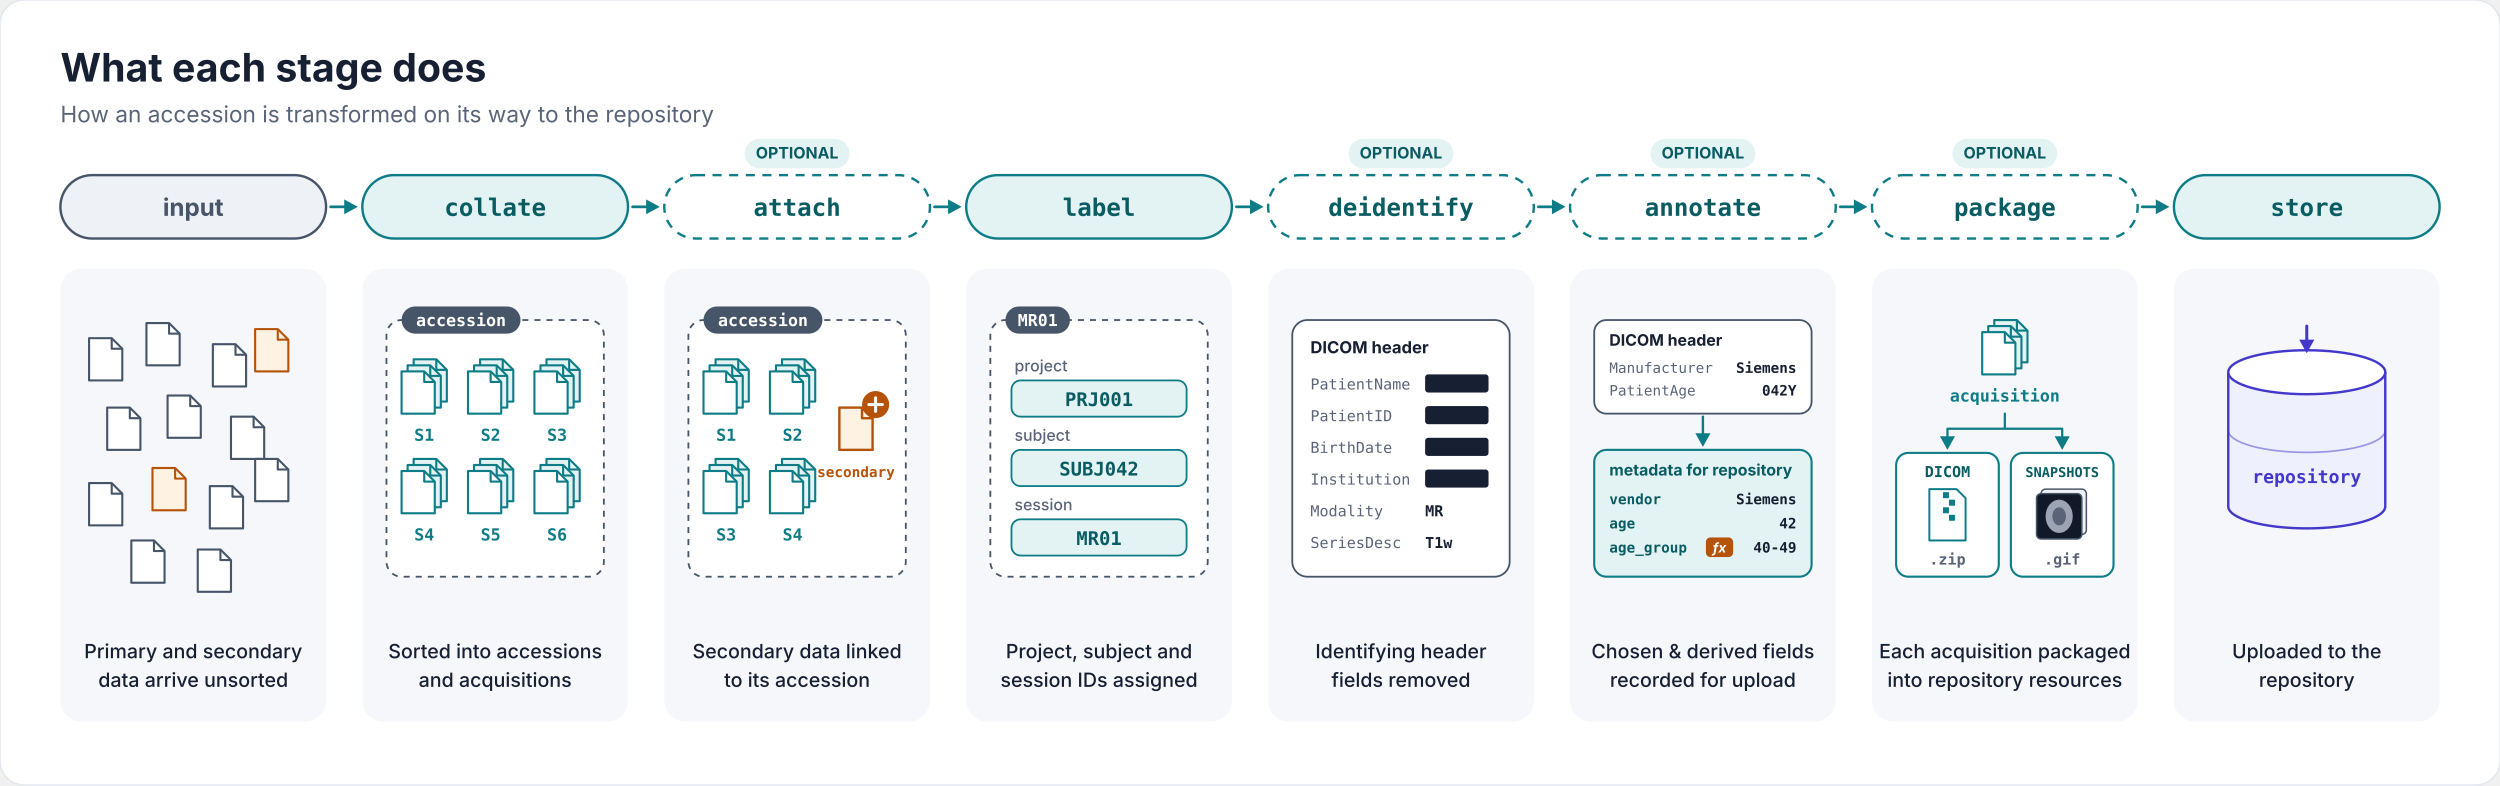
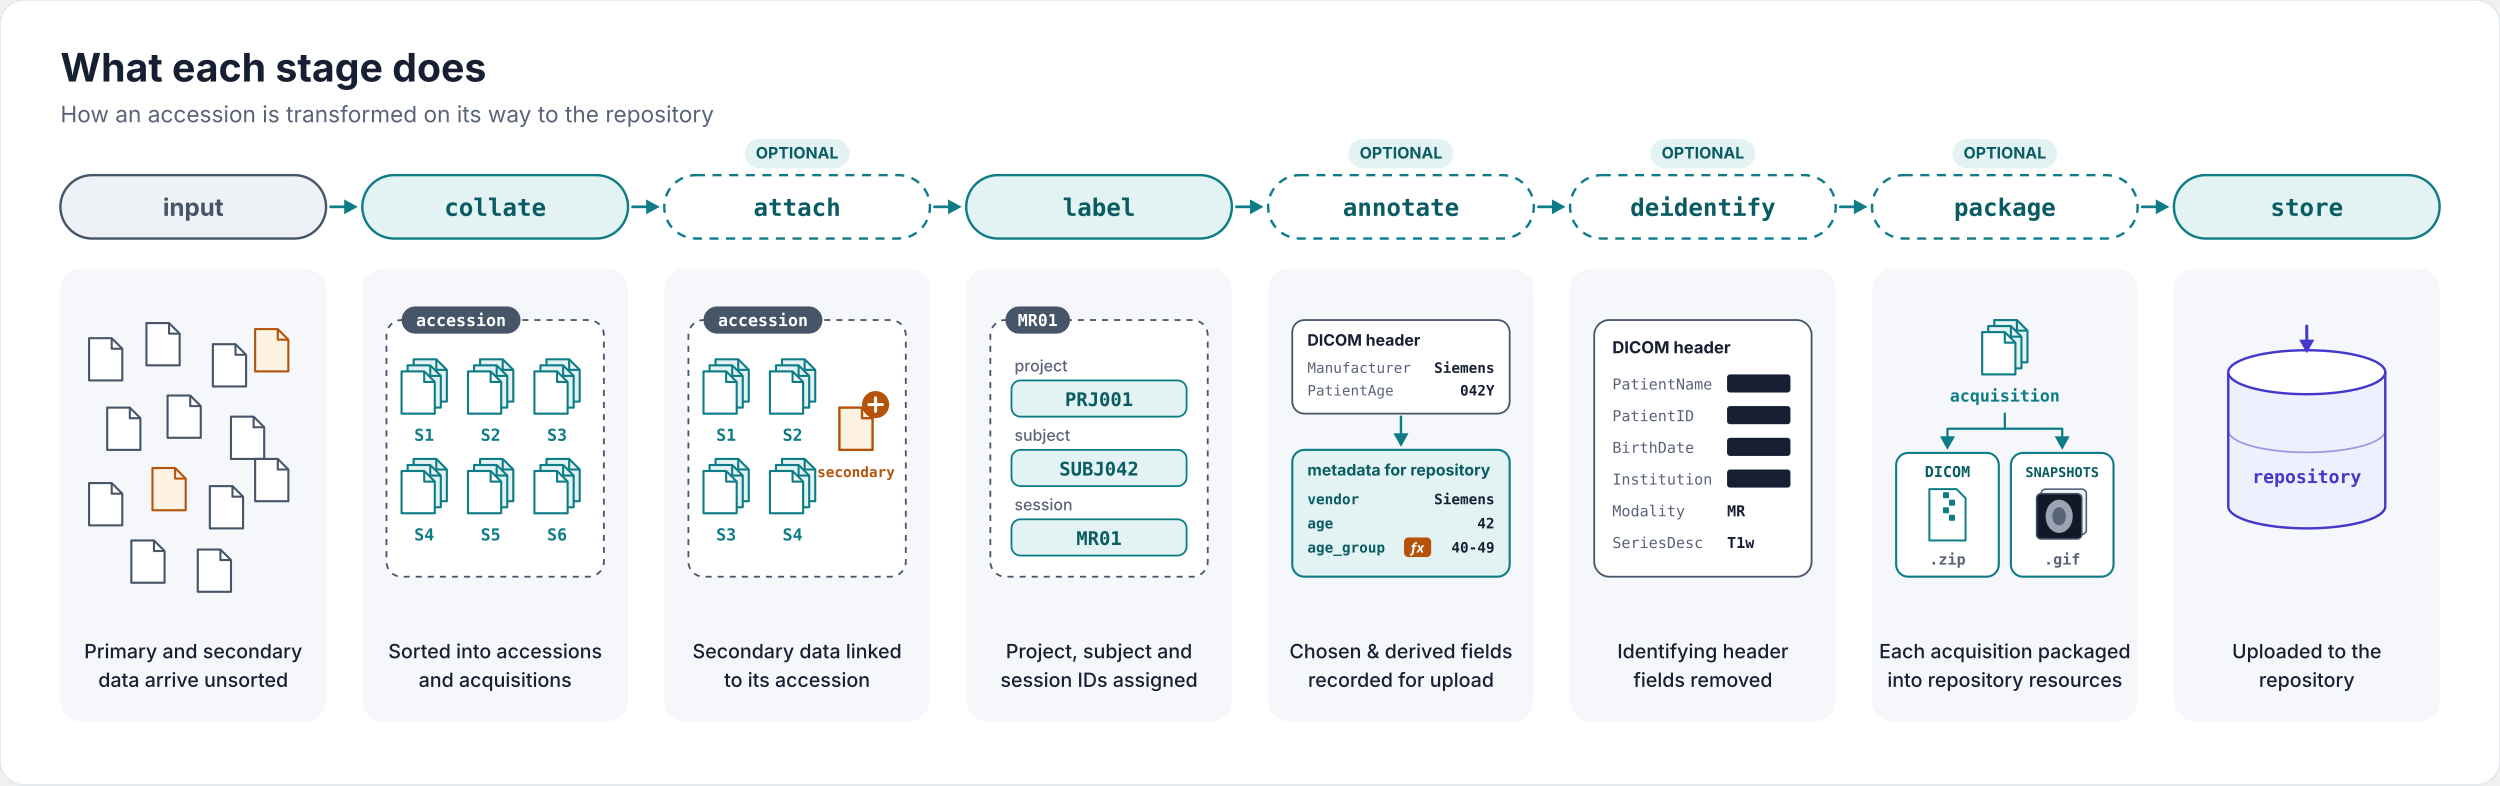
<svg xmlns="http://www.w3.org/2000/svg" width="1656" height="520" viewBox="0 0 1656 520">
  <g id="background">
    <rect x="0" y="0" width="1656" height="520" rx="16" fill="#FFFFFF" stroke="#E2E7EE" stroke-width="1" />
  </g>
  <g id="title">
    <text x="40" y="54" font-family="Inter, 'Helvetica Neue', Helvetica, Arial, sans-serif" font-size="26" font-weight="700" fill="#172033" text-anchor="start">What each stage does</text>
    <text x="40" y="81" font-family="Inter, 'Helvetica Neue', Helvetica, Arial, sans-serif" font-size="15" font-weight="400" fill="#5A6478" text-anchor="start">How an accession is transformed on its way to the repository</text>
  </g>
  <g id="column-incoming">
    <g id="header">
      <rect x="40" y="116" width="176" height="42" rx="21" fill="#EEF1F5" stroke="#475569" stroke-width="1.6" />
      <text x="128.0" y="143" font-family="Inter, 'Helvetica Neue', Helvetica, Arial, sans-serif" font-size="16" font-weight="700" fill="#475569" text-anchor="middle">input</text>
    </g>
    <rect x="40" y="178" width="176" height="300" rx="14" fill="#F5F7FA" stroke="none" stroke-width="0" />
    <g id="illustration">
      <g id="file">
        <path d="M59.0,224 h15 l7,7 v21 h-22 z" fill="#FFFFFF" stroke="#475569" stroke-width="1.4" stroke-linejoin="round" />
        <path d="M74.0,224 v7 h7" fill="none" stroke="#475569" stroke-width="1.4" stroke-linejoin="round" />
      </g>
      <g id="file-2">
        <path d="M97.0,214 h15 l7,7 v21 h-22 z" fill="#FFFFFF" stroke="#475569" stroke-width="1.4" stroke-linejoin="round" />
        <path d="M112.0,214 v7 h7" fill="none" stroke="#475569" stroke-width="1.4" stroke-linejoin="round" />
      </g>
      <g id="file-3">
        <path d="M141.0,228 h15 l7,7 v21 h-22 z" fill="#FFFFFF" stroke="#475569" stroke-width="1.4" stroke-linejoin="round" />
        <path d="M156.0,228 v7 h7" fill="none" stroke="#475569" stroke-width="1.4" stroke-linejoin="round" />
      </g>
      <g id="file-4">
        <path d="M169.0,218 h15 l7,7 v21 h-22 z" fill="#FEF3E2" stroke="#B45309" stroke-width="1.4" stroke-linejoin="round" />
        <path d="M184.0,218 v7 h7" fill="none" stroke="#B45309" stroke-width="1.4" stroke-linejoin="round" />
      </g>
      <g id="file-5">
        <path d="M71.0,270 h15 l7,7 v21 h-22 z" fill="#FFFFFF" stroke="#475569" stroke-width="1.4" stroke-linejoin="round" />
        <path d="M86.0,270 v7 h7" fill="none" stroke="#475569" stroke-width="1.4" stroke-linejoin="round" />
      </g>
      <g id="file-6">
        <path d="M111.0,262 h15 l7,7 v21 h-22 z" fill="#FFFFFF" stroke="#475569" stroke-width="1.4" stroke-linejoin="round" />
        <path d="M126.0,262 v7 h7" fill="none" stroke="#475569" stroke-width="1.4" stroke-linejoin="round" />
      </g>
      <g id="file-7">
        <path d="M153.0,276 h15 l7,7 v21 h-22 z" fill="#FFFFFF" stroke="#475569" stroke-width="1.4" stroke-linejoin="round" />
        <path d="M168.0,276 v7 h7" fill="none" stroke="#475569" stroke-width="1.4" stroke-linejoin="round" />
      </g>
      <g id="file-8">
        <path d="M59.0,320 h15 l7,7 v21 h-22 z" fill="#FFFFFF" stroke="#475569" stroke-width="1.4" stroke-linejoin="round" />
        <path d="M74.0,320 v7 h7" fill="none" stroke="#475569" stroke-width="1.4" stroke-linejoin="round" />
      </g>
      <g id="file-9">
        <path d="M101.0,310 h15 l7,7 v21 h-22 z" fill="#FEF3E2" stroke="#B45309" stroke-width="1.4" stroke-linejoin="round" />
        <path d="M116.0,310 v7 h7" fill="none" stroke="#B45309" stroke-width="1.4" stroke-linejoin="round" />
      </g>
      <g id="file-10">
        <path d="M139.0,322 h15 l7,7 v21 h-22 z" fill="#FFFFFF" stroke="#475569" stroke-width="1.4" stroke-linejoin="round" />
        <path d="M154.0,322 v7 h7" fill="none" stroke="#475569" stroke-width="1.4" stroke-linejoin="round" />
      </g>
      <g id="file-11">
        <path d="M169.0,304 h15 l7,7 v21 h-22 z" fill="#FFFFFF" stroke="#475569" stroke-width="1.4" stroke-linejoin="round" />
        <path d="M184.0,304 v7 h7" fill="none" stroke="#475569" stroke-width="1.4" stroke-linejoin="round" />
      </g>
      <g id="file-12">
        <path d="M87.0,358 h15 l7,7 v21 h-22 z" fill="#FFFFFF" stroke="#475569" stroke-width="1.4" stroke-linejoin="round" />
        <path d="M102.0,358 v7 h7" fill="none" stroke="#475569" stroke-width="1.4" stroke-linejoin="round" />
      </g>
      <g id="file-13">
        <path d="M131.0,364 h15 l7,7 v21 h-22 z" fill="#FFFFFF" stroke="#475569" stroke-width="1.4" stroke-linejoin="round" />
        <path d="M146.0,364 v7 h7" fill="none" stroke="#475569" stroke-width="1.4" stroke-linejoin="round" />
      </g>
    </g>
    <g id="caption">
      <text x="128.0" y="436" font-family="Inter, 'Helvetica Neue', Helvetica, Arial, sans-serif" font-size="13" font-weight="500" fill="#172033" text-anchor="middle">Primary and secondary</text>
      <text x="128.0" y="455" font-family="Inter, 'Helvetica Neue', Helvetica, Arial, sans-serif" font-size="13" font-weight="500" fill="#172033" text-anchor="middle">data arrive unsorted</text>
    </g>
  </g>
  <g id="column-collate">
    <g id="header-2">
      <rect x="240" y="116" width="176" height="42" rx="21" fill="#E3F3F4" stroke="#0E7C86" stroke-width="1.6" />
      <text x="328.0" y="143" font-family="'JetBrains Mono', Menlo, Consolas, monospace" font-size="16" font-weight="700" fill="#0A5C63" text-anchor="middle">collate</text>
    </g>
    <g id="arrow">
      <line x1="219" y1="137.0" x2="229.0" y2="137.0" stroke="#0E7C86" stroke-width="1.8" stroke-linecap="round" />
      <polygon points="237.0,137.0 228.0,132.1 228.0,141.9" fill="#0E7C86" />
    </g>
    <rect x="240" y="178" width="176" height="300" rx="14" fill="#F5F7FA" stroke="none" stroke-width="0" />
    <g id="illustration-2">
      <rect x="256.0" y="212" width="144" height="170" rx="10" fill="#FFFFFF" stroke="#475569" stroke-width="1.2" stroke-dasharray="4 4" />
      <rect x="266.0" y="203" width="78.8" height="18" rx="9" fill="#475569" stroke="none" stroke-width="0" />
      <text x="305.4" y="216" font-family="'JetBrains Mono', Menlo, Consolas, monospace" font-size="11" font-weight="600" fill="#FFFFFE" text-anchor="middle">accession</text>
      <g id="series">
        <g id="file-14">
          <path d="M274.0,238 h15 l7,7 v21 h-22 z" fill="#E3F3F4" stroke="#0E7C86" stroke-width="1.4" stroke-linejoin="round" />
          <path d="M289.0,238 v7 h7" fill="none" stroke="#0E7C86" stroke-width="1.4" stroke-linejoin="round" />
        </g>
        <g id="file-15">
          <path d="M270.0,242 h15 l7,7 v21 h-22 z" fill="#E3F3F4" stroke="#0E7C86" stroke-width="1.4" stroke-linejoin="round" />
          <path d="M285.0,242 v7 h7" fill="none" stroke="#0E7C86" stroke-width="1.4" stroke-linejoin="round" />
        </g>
        <g id="file-16">
          <path d="M266.0,246 h15 l7,7 v21 h-22 z" fill="#FFFFFF" stroke="#0E7C86" stroke-width="1.4" stroke-linejoin="round" />
          <path d="M281.0,246 v7 h7" fill="none" stroke="#0E7C86" stroke-width="1.4" stroke-linejoin="round" />
        </g>
        <text x="281.0" y="292" font-family="'JetBrains Mono', Menlo, Consolas, monospace" font-size="11" font-weight="600" fill="#0E7C86" text-anchor="middle">S1</text>
      </g>
      <g id="series-2">
        <g id="file-17">
          <path d="M318.0,238 h15 l7,7 v21 h-22 z" fill="#E3F3F4" stroke="#0E7C86" stroke-width="1.4" stroke-linejoin="round" />
          <path d="M333.0,238 v7 h7" fill="none" stroke="#0E7C86" stroke-width="1.4" stroke-linejoin="round" />
        </g>
        <g id="file-18">
          <path d="M314.0,242 h15 l7,7 v21 h-22 z" fill="#E3F3F4" stroke="#0E7C86" stroke-width="1.4" stroke-linejoin="round" />
          <path d="M329.0,242 v7 h7" fill="none" stroke="#0E7C86" stroke-width="1.4" stroke-linejoin="round" />
        </g>
        <g id="file-19">
          <path d="M310.0,246 h15 l7,7 v21 h-22 z" fill="#FFFFFF" stroke="#0E7C86" stroke-width="1.4" stroke-linejoin="round" />
          <path d="M325.0,246 v7 h7" fill="none" stroke="#0E7C86" stroke-width="1.4" stroke-linejoin="round" />
        </g>
        <text x="325.0" y="292" font-family="'JetBrains Mono', Menlo, Consolas, monospace" font-size="11" font-weight="600" fill="#0E7C86" text-anchor="middle">S2</text>
      </g>
      <g id="series-3">
        <g id="file-20">
          <path d="M362.0,238 h15 l7,7 v21 h-22 z" fill="#E3F3F4" stroke="#0E7C86" stroke-width="1.4" stroke-linejoin="round" />
          <path d="M377.0,238 v7 h7" fill="none" stroke="#0E7C86" stroke-width="1.4" stroke-linejoin="round" />
        </g>
        <g id="file-21">
          <path d="M358.0,242 h15 l7,7 v21 h-22 z" fill="#E3F3F4" stroke="#0E7C86" stroke-width="1.4" stroke-linejoin="round" />
          <path d="M373.0,242 v7 h7" fill="none" stroke="#0E7C86" stroke-width="1.4" stroke-linejoin="round" />
        </g>
        <g id="file-22">
          <path d="M354.0,246 h15 l7,7 v21 h-22 z" fill="#FFFFFF" stroke="#0E7C86" stroke-width="1.4" stroke-linejoin="round" />
          <path d="M369.0,246 v7 h7" fill="none" stroke="#0E7C86" stroke-width="1.4" stroke-linejoin="round" />
        </g>
        <text x="369.0" y="292" font-family="'JetBrains Mono', Menlo, Consolas, monospace" font-size="11" font-weight="600" fill="#0E7C86" text-anchor="middle">S3</text>
      </g>
      <g id="series-4">
        <g id="file-23">
          <path d="M274.0,304 h15 l7,7 v21 h-22 z" fill="#E3F3F4" stroke="#0E7C86" stroke-width="1.4" stroke-linejoin="round" />
          <path d="M289.0,304 v7 h7" fill="none" stroke="#0E7C86" stroke-width="1.4" stroke-linejoin="round" />
        </g>
        <g id="file-24">
          <path d="M270.0,308 h15 l7,7 v21 h-22 z" fill="#E3F3F4" stroke="#0E7C86" stroke-width="1.4" stroke-linejoin="round" />
          <path d="M285.0,308 v7 h7" fill="none" stroke="#0E7C86" stroke-width="1.4" stroke-linejoin="round" />
        </g>
        <g id="file-25">
          <path d="M266.0,312 h15 l7,7 v21 h-22 z" fill="#FFFFFF" stroke="#0E7C86" stroke-width="1.4" stroke-linejoin="round" />
          <path d="M281.0,312 v7 h7" fill="none" stroke="#0E7C86" stroke-width="1.4" stroke-linejoin="round" />
        </g>
        <text x="281.0" y="358" font-family="'JetBrains Mono', Menlo, Consolas, monospace" font-size="11" font-weight="600" fill="#0E7C86" text-anchor="middle">S4</text>
      </g>
      <g id="series-5">
        <g id="file-26">
          <path d="M318.0,304 h15 l7,7 v21 h-22 z" fill="#E3F3F4" stroke="#0E7C86" stroke-width="1.4" stroke-linejoin="round" />
          <path d="M333.0,304 v7 h7" fill="none" stroke="#0E7C86" stroke-width="1.4" stroke-linejoin="round" />
        </g>
        <g id="file-27">
          <path d="M314.0,308 h15 l7,7 v21 h-22 z" fill="#E3F3F4" stroke="#0E7C86" stroke-width="1.4" stroke-linejoin="round" />
          <path d="M329.0,308 v7 h7" fill="none" stroke="#0E7C86" stroke-width="1.4" stroke-linejoin="round" />
        </g>
        <g id="file-28">
          <path d="M310.0,312 h15 l7,7 v21 h-22 z" fill="#FFFFFF" stroke="#0E7C86" stroke-width="1.4" stroke-linejoin="round" />
          <path d="M325.0,312 v7 h7" fill="none" stroke="#0E7C86" stroke-width="1.4" stroke-linejoin="round" />
        </g>
        <text x="325.0" y="358" font-family="'JetBrains Mono', Menlo, Consolas, monospace" font-size="11" font-weight="600" fill="#0E7C86" text-anchor="middle">S5</text>
      </g>
      <g id="series-6">
        <g id="file-29">
          <path d="M362.0,304 h15 l7,7 v21 h-22 z" fill="#E3F3F4" stroke="#0E7C86" stroke-width="1.4" stroke-linejoin="round" />
          <path d="M377.0,304 v7 h7" fill="none" stroke="#0E7C86" stroke-width="1.4" stroke-linejoin="round" />
        </g>
        <g id="file-30">
          <path d="M358.0,308 h15 l7,7 v21 h-22 z" fill="#E3F3F4" stroke="#0E7C86" stroke-width="1.4" stroke-linejoin="round" />
          <path d="M373.0,308 v7 h7" fill="none" stroke="#0E7C86" stroke-width="1.4" stroke-linejoin="round" />
        </g>
        <g id="file-31">
          <path d="M354.0,312 h15 l7,7 v21 h-22 z" fill="#FFFFFF" stroke="#0E7C86" stroke-width="1.4" stroke-linejoin="round" />
          <path d="M369.0,312 v7 h7" fill="none" stroke="#0E7C86" stroke-width="1.4" stroke-linejoin="round" />
        </g>
        <text x="369.0" y="358" font-family="'JetBrains Mono', Menlo, Consolas, monospace" font-size="11" font-weight="600" fill="#0E7C86" text-anchor="middle">S6</text>
      </g>
    </g>
    <g id="caption-2">
      <text x="328.0" y="436" font-family="Inter, 'Helvetica Neue', Helvetica, Arial, sans-serif" font-size="13" font-weight="500" fill="#172033" text-anchor="middle">Sorted into accessions</text>
      <text x="328.0" y="455" font-family="Inter, 'Helvetica Neue', Helvetica, Arial, sans-serif" font-size="13" font-weight="500" fill="#172033" text-anchor="middle">and acquisitions</text>
    </g>
  </g>
  <g id="column-attach">
    <g id="header-3">
      <rect x="440" y="116" width="176" height="42" rx="21" fill="#FFFFFF" stroke="#0E7C86" stroke-width="1.6" stroke-dasharray="6 5" />
      <text x="528.0" y="143" font-family="'JetBrains Mono', Menlo, Consolas, monospace" font-size="16" font-weight="700" fill="#0A5C63" text-anchor="middle">attach</text>
    </g>
    <g id="tag">
      <rect x="493.28" y="92" width="69.44" height="19.5" rx="9.75" fill="#E3F3F4" stroke="none" stroke-width="0" />
      <text x="528.0" y="105.0" font-family="Inter, 'Helvetica Neue', Helvetica, Arial, sans-serif" font-size="10.5" font-weight="700" fill="#0A5C63" text-anchor="middle">OPTIONAL</text>
    </g>
    <g id="arrow-2">
      <line x1="419" y1="137.0" x2="429.0" y2="137.0" stroke="#0E7C86" stroke-width="1.8" stroke-linecap="round" />
      <polygon points="437.0,137.0 428.0,132.1 428.0,141.9" fill="#0E7C86" />
    </g>
    <rect x="440" y="178" width="176" height="300" rx="14" fill="#F5F7FA" stroke="none" stroke-width="0" />
    <g id="illustration-3">
      <rect x="456.0" y="212" width="144" height="170" rx="10" fill="#FFFFFF" stroke="#475569" stroke-width="1.2" stroke-dasharray="4 4" />
      <rect x="466.0" y="203" width="78.8" height="18" rx="9" fill="#475569" stroke="none" stroke-width="0" />
      <text x="505.4" y="216" font-family="'JetBrains Mono', Menlo, Consolas, monospace" font-size="11" font-weight="600" fill="#FFFFFE" text-anchor="middle">accession</text>
      <g id="series-7">
        <g id="file-32">
          <path d="M474.0,238 h15 l7,7 v21 h-22 z" fill="#E3F3F4" stroke="#0E7C86" stroke-width="1.4" stroke-linejoin="round" />
          <path d="M489.0,238 v7 h7" fill="none" stroke="#0E7C86" stroke-width="1.4" stroke-linejoin="round" />
        </g>
        <g id="file-33">
          <path d="M470.0,242 h15 l7,7 v21 h-22 z" fill="#E3F3F4" stroke="#0E7C86" stroke-width="1.4" stroke-linejoin="round" />
          <path d="M485.0,242 v7 h7" fill="none" stroke="#0E7C86" stroke-width="1.4" stroke-linejoin="round" />
        </g>
        <g id="file-34">
          <path d="M466.0,246 h15 l7,7 v21 h-22 z" fill="#FFFFFF" stroke="#0E7C86" stroke-width="1.4" stroke-linejoin="round" />
          <path d="M481.0,246 v7 h7" fill="none" stroke="#0E7C86" stroke-width="1.4" stroke-linejoin="round" />
        </g>
        <text x="481.0" y="292" font-family="'JetBrains Mono', Menlo, Consolas, monospace" font-size="11" font-weight="600" fill="#0E7C86" text-anchor="middle">S1</text>
      </g>
      <g id="series-8">
        <g id="file-35">
          <path d="M518.0,238 h15 l7,7 v21 h-22 z" fill="#E3F3F4" stroke="#0E7C86" stroke-width="1.4" stroke-linejoin="round" />
          <path d="M533.0,238 v7 h7" fill="none" stroke="#0E7C86" stroke-width="1.4" stroke-linejoin="round" />
        </g>
        <g id="file-36">
          <path d="M514.0,242 h15 l7,7 v21 h-22 z" fill="#E3F3F4" stroke="#0E7C86" stroke-width="1.4" stroke-linejoin="round" />
          <path d="M529.0,242 v7 h7" fill="none" stroke="#0E7C86" stroke-width="1.4" stroke-linejoin="round" />
        </g>
        <g id="file-37">
          <path d="M510.0,246 h15 l7,7 v21 h-22 z" fill="#FFFFFF" stroke="#0E7C86" stroke-width="1.4" stroke-linejoin="round" />
          <path d="M525.0,246 v7 h7" fill="none" stroke="#0E7C86" stroke-width="1.4" stroke-linejoin="round" />
        </g>
        <text x="525.0" y="292" font-family="'JetBrains Mono', Menlo, Consolas, monospace" font-size="11" font-weight="600" fill="#0E7C86" text-anchor="middle">S2</text>
      </g>
      <g id="series-9">
        <g id="file-38">
          <path d="M474.0,304 h15 l7,7 v21 h-22 z" fill="#E3F3F4" stroke="#0E7C86" stroke-width="1.4" stroke-linejoin="round" />
          <path d="M489.0,304 v7 h7" fill="none" stroke="#0E7C86" stroke-width="1.4" stroke-linejoin="round" />
        </g>
        <g id="file-39">
          <path d="M470.0,308 h15 l7,7 v21 h-22 z" fill="#E3F3F4" stroke="#0E7C86" stroke-width="1.4" stroke-linejoin="round" />
          <path d="M485.0,308 v7 h7" fill="none" stroke="#0E7C86" stroke-width="1.4" stroke-linejoin="round" />
        </g>
        <g id="file-40">
          <path d="M466.0,312 h15 l7,7 v21 h-22 z" fill="#FFFFFF" stroke="#0E7C86" stroke-width="1.4" stroke-linejoin="round" />
          <path d="M481.0,312 v7 h7" fill="none" stroke="#0E7C86" stroke-width="1.4" stroke-linejoin="round" />
        </g>
        <text x="481.0" y="358" font-family="'JetBrains Mono', Menlo, Consolas, monospace" font-size="11" font-weight="600" fill="#0E7C86" text-anchor="middle">S3</text>
      </g>
      <g id="series-10">
        <g id="file-41">
          <path d="M518.0,304 h15 l7,7 v21 h-22 z" fill="#E3F3F4" stroke="#0E7C86" stroke-width="1.4" stroke-linejoin="round" />
          <path d="M533.0,304 v7 h7" fill="none" stroke="#0E7C86" stroke-width="1.4" stroke-linejoin="round" />
        </g>
        <g id="file-42">
          <path d="M514.0,308 h15 l7,7 v21 h-22 z" fill="#E3F3F4" stroke="#0E7C86" stroke-width="1.4" stroke-linejoin="round" />
          <path d="M529.0,308 v7 h7" fill="none" stroke="#0E7C86" stroke-width="1.4" stroke-linejoin="round" />
        </g>
        <g id="file-43">
          <path d="M510.0,312 h15 l7,7 v21 h-22 z" fill="#FFFFFF" stroke="#0E7C86" stroke-width="1.4" stroke-linejoin="round" />
          <path d="M525.0,312 v7 h7" fill="none" stroke="#0E7C86" stroke-width="1.4" stroke-linejoin="round" />
        </g>
        <text x="525.0" y="358" font-family="'JetBrains Mono', Menlo, Consolas, monospace" font-size="11" font-weight="600" fill="#0E7C86" text-anchor="middle">S4</text>
      </g>
      <g id="file-44">
        <path d="M556.0,270 h15 l7,7 v21 h-22 z" fill="#FEF3E2" stroke="#B45309" stroke-width="1.6" stroke-linejoin="round" />
        <path d="M571.0,270 v7 h7" fill="none" stroke="#B45309" stroke-width="1.6" stroke-linejoin="round" />
      </g>
      <text x="567.0" y="316" font-family="'JetBrains Mono', Menlo, Consolas, monospace" font-size="9.5" font-weight="600" fill="#B45309" text-anchor="middle">secondary</text>
      <g id="plus">
        <circle cx="580.0" cy="268" r="9" fill="#B45309" />
        <line x1="575.5" y1="268" x2="584.5" y2="268" stroke="#FFFFFE" stroke-width="2" stroke-linecap="round" />
        <line x1="580.0" y1="263.5" x2="580.0" y2="272.5" stroke="#FFFFFE" stroke-width="2" stroke-linecap="round" />
      </g>
    </g>
    <g id="caption-3">
      <text x="528.0" y="436" font-family="Inter, 'Helvetica Neue', Helvetica, Arial, sans-serif" font-size="13" font-weight="500" fill="#172033" text-anchor="middle">Secondary data linked</text>
      <text x="528.0" y="455" font-family="Inter, 'Helvetica Neue', Helvetica, Arial, sans-serif" font-size="13" font-weight="500" fill="#172033" text-anchor="middle">to its accession</text>
    </g>
  </g>
  <g id="column-label">
    <g id="header-4">
      <rect x="640" y="116" width="176" height="42" rx="21" fill="#E3F3F4" stroke="#0E7C86" stroke-width="1.6" />
      <text x="728.0" y="143" font-family="'JetBrains Mono', Menlo, Consolas, monospace" font-size="16" font-weight="700" fill="#0A5C63" text-anchor="middle">label</text>
    </g>
    <g id="arrow-3">
      <line x1="619" y1="137.0" x2="629.0" y2="137.0" stroke="#0E7C86" stroke-width="1.8" stroke-linecap="round" />
      <polygon points="637.0,137.0 628.0,132.1 628.0,141.9" fill="#0E7C86" />
    </g>
    <rect x="640" y="178" width="176" height="300" rx="14" fill="#F5F7FA" stroke="none" stroke-width="0" />
    <g id="illustration-4">
      <rect x="656.0" y="212" width="144" height="170" rx="10" fill="#FFFFFF" stroke="#475569" stroke-width="1.2" stroke-dasharray="4 4" />
      <rect x="666.0" y="203" width="42.8" height="18" rx="9" fill="#475569" stroke="none" stroke-width="0" />
      <text x="687.4" y="216" font-family="'JetBrains Mono', Menlo, Consolas, monospace" font-size="11" font-weight="600" fill="#FFFFFE" text-anchor="middle">MR01</text>
      <g id="id-project">
        <text x="672.0" y="246" font-family="Inter, 'Helvetica Neue', Helvetica, Arial, sans-serif" font-size="10.5" font-weight="500" fill="#5A6478" text-anchor="start">project</text>
        <rect x="670.0" y="252" width="116" height="24" rx="6" fill="#E3F3F4" stroke="#0E7C86" stroke-width="1.2" />
        <text x="728.0" y="269" font-family="'JetBrains Mono', Menlo, Consolas, monospace" font-size="12.5" font-weight="700" fill="#0A5C63" text-anchor="middle">PRJ001</text>
      </g>
      <g id="id-subject">
        <text x="672.0" y="292" font-family="Inter, 'Helvetica Neue', Helvetica, Arial, sans-serif" font-size="10.5" font-weight="500" fill="#5A6478" text-anchor="start">subject</text>
        <rect x="670.0" y="298" width="116" height="24" rx="6" fill="#E3F3F4" stroke="#0E7C86" stroke-width="1.2" />
        <text x="728.0" y="315" font-family="'JetBrains Mono', Menlo, Consolas, monospace" font-size="12.5" font-weight="700" fill="#0A5C63" text-anchor="middle">SUBJ042</text>
      </g>
      <g id="id-session">
        <text x="672.0" y="338" font-family="Inter, 'Helvetica Neue', Helvetica, Arial, sans-serif" font-size="10.5" font-weight="500" fill="#5A6478" text-anchor="start">session</text>
        <rect x="670.0" y="344" width="116" height="24" rx="6" fill="#E3F3F4" stroke="#0E7C86" stroke-width="1.2" />
        <text x="728.0" y="361" font-family="'JetBrains Mono', Menlo, Consolas, monospace" font-size="12.5" font-weight="700" fill="#0A5C63" text-anchor="middle">MR01</text>
      </g>
    </g>
    <g id="caption-4">
      <text x="728.0" y="436" font-family="Inter, 'Helvetica Neue', Helvetica, Arial, sans-serif" font-size="13" font-weight="500" fill="#172033" text-anchor="middle">Project, subject and</text>
      <text x="728.0" y="455" font-family="Inter, 'Helvetica Neue', Helvetica, Arial, sans-serif" font-size="13" font-weight="500" fill="#172033" text-anchor="middle">session IDs assigned</text>
    </g>
  </g>
-   <g id="column-deidentify">
+   <g id="column-annotate">
    <g id="header-5">
      <rect x="840" y="116" width="176" height="42" rx="21" fill="#FFFFFF" stroke="#0E7C86" stroke-width="1.6" stroke-dasharray="6 5" />
-       <text x="928.0" y="143" font-family="'JetBrains Mono', Menlo, Consolas, monospace" font-size="16" font-weight="700" fill="#0A5C63" text-anchor="middle">deidentify</text>
+       <text x="928.0" y="143" font-family="'JetBrains Mono', Menlo, Consolas, monospace" font-size="16" font-weight="700" fill="#0A5C63" text-anchor="middle">annotate</text>
    </g>
    <g id="tag-2">
      <rect x="893.28" y="92" width="69.44" height="19.5" rx="9.75" fill="#E3F3F4" stroke="none" stroke-width="0" />
      <text x="928.0" y="105.0" font-family="Inter, 'Helvetica Neue', Helvetica, Arial, sans-serif" font-size="10.5" font-weight="700" fill="#0A5C63" text-anchor="middle">OPTIONAL</text>
    </g>
    <g id="arrow-4">
      <line x1="819" y1="137.0" x2="829.0" y2="137.0" stroke="#0E7C86" stroke-width="1.8" stroke-linecap="round" />
      <polygon points="837.0,137.0 828.0,132.1 828.0,141.9" fill="#0E7C86" />
    </g>
    <rect x="840" y="178" width="176" height="300" rx="14" fill="#F5F7FA" stroke="none" stroke-width="0" />
    <g id="illustration-5">
      <g id="header-card">
-         <rect x="856.0" y="212" width="144" height="170" rx="10" fill="#FFFFFF" stroke="#475569" stroke-width="1.2" />
-         <text x="868.0" y="234" font-family="Inter, 'Helvetica Neue', Helvetica, Arial, sans-serif" font-size="11" font-weight="700" fill="#172033" text-anchor="start">DICOM header</text>
-         <text x="868.0" y="258" font-family="'JetBrains Mono', Menlo, Consolas, monospace" font-size="10" font-weight="500" fill="#5A6478" text-anchor="start">PatientName</text>
-         <rect x="944.0" y="248" width="42" height="12" rx="2" fill="#172033" stroke="none" stroke-width="0" />
-         <text x="868.0" y="279" font-family="'JetBrains Mono', Menlo, Consolas, monospace" font-size="10" font-weight="500" fill="#5A6478" text-anchor="start">PatientID</text>
-         <rect x="944.0" y="269" width="42" height="12" rx="2" fill="#172033" stroke="none" stroke-width="0" />
-         <text x="868.0" y="300" font-family="'JetBrains Mono', Menlo, Consolas, monospace" font-size="10" font-weight="500" fill="#5A6478" text-anchor="start">BirthDate</text>
-         <rect x="944.0" y="290" width="42" height="12" rx="2" fill="#172033" stroke="none" stroke-width="0" />
-         <text x="868.0" y="321" font-family="'JetBrains Mono', Menlo, Consolas, monospace" font-size="10" font-weight="500" fill="#5A6478" text-anchor="start">Institution</text>
-         <rect x="944.0" y="311" width="42" height="12" rx="2" fill="#172033" stroke="none" stroke-width="0" />
-         <text x="868.0" y="342" font-family="'JetBrains Mono', Menlo, Consolas, monospace" font-size="10" font-weight="500" fill="#5A6478" text-anchor="start">Modality</text>
-         <text x="944.0" y="342" font-family="'JetBrains Mono', Menlo, Consolas, monospace" font-size="10" font-weight="600" fill="#172033" text-anchor="start">MR</text>
-         <text x="868.0" y="363" font-family="'JetBrains Mono', Menlo, Consolas, monospace" font-size="10" font-weight="500" fill="#5A6478" text-anchor="start">SeriesDesc</text>
-         <text x="944.0" y="363" font-family="'JetBrains Mono', Menlo, Consolas, monospace" font-size="10" font-weight="600" fill="#172033" text-anchor="start">T1w</text>
+         <rect x="856.0" y="212" width="144" height="62" rx="8" fill="#FFFFFF" stroke="#475569" stroke-width="1.2" />
+         <text x="866.0" y="229" font-family="Inter, 'Helvetica Neue', Helvetica, Arial, sans-serif" font-size="10.5" font-weight="700" fill="#172033" text-anchor="start">DICOM header</text>
+         <text x="866.0" y="247" font-family="'JetBrains Mono', Menlo, Consolas, monospace" font-size="9.5" font-weight="500" fill="#5A6478" text-anchor="start">Manufacturer</text>
+         <text x="990.0" y="247" font-family="'JetBrains Mono', Menlo, Consolas, monospace" font-size="9.5" font-weight="600" fill="#172033" text-anchor="end">Siemens</text>
+         <text x="866.0" y="262" font-family="'JetBrains Mono', Menlo, Consolas, monospace" font-size="9.5" font-weight="500" fill="#5A6478" text-anchor="start">PatientAge</text>
+         <text x="990.0" y="262" font-family="'JetBrains Mono', Menlo, Consolas, monospace" font-size="9.5" font-weight="600" fill="#172033" text-anchor="end">042Y</text>
+       </g>
+       <g id="arrow-fields">
+         <line x1="928.0" y1="276" x2="928.0" y2="288.0" stroke="#0E7C86" stroke-width="1.6" stroke-linecap="round" />
+         <polygon points="928.0,296.0 933.0,287.0 923.0,287.0" fill="#0E7C86" />
+       </g>
+       <g id="metadata-card">
+         <rect x="856.0" y="298" width="144" height="84" rx="8" fill="#E3F3F4" stroke="#0E7C86" stroke-width="1.4" />
+         <text x="866.0" y="315" font-family="Inter, 'Helvetica Neue', Helvetica, Arial, sans-serif" font-size="10.5" font-weight="700" fill="#0A5C63" text-anchor="start">metadata for repository</text>
+         <text x="866.0" y="334" font-family="'JetBrains Mono', Menlo, Consolas, monospace" font-size="9.5" font-weight="600" fill="#0A5C63" text-anchor="start">vendor</text>
+         <text x="990.0" y="334" font-family="'JetBrains Mono', Menlo, Consolas, monospace" font-size="9.5" font-weight="600" fill="#172033" text-anchor="end">Siemens</text>
+         <text x="866.0" y="350" font-family="'JetBrains Mono', Menlo, Consolas, monospace" font-size="9.5" font-weight="600" fill="#0A5C63" text-anchor="start">age</text>
+         <text x="990.0" y="350" font-family="'JetBrains Mono', Menlo, Consolas, monospace" font-size="9.5" font-weight="600" fill="#172033" text-anchor="end">42</text>
+         <text x="866.0" y="366" font-family="'JetBrains Mono', Menlo, Consolas, monospace" font-size="9.5" font-weight="600" fill="#0A5C63" text-anchor="start">age_group</text>
+         <text x="990.0" y="366" font-family="'JetBrains Mono', Menlo, Consolas, monospace" font-size="9.5" font-weight="600" fill="#172033" text-anchor="end">40-49</text>
+         <rect x="930.0" y="356" width="18" height="13" rx="3" fill="#B45309" stroke="none" stroke-width="0" />
+         <text x="939.0" y="366" font-family="Inter, 'Helvetica Neue', Helvetica, Arial, sans-serif" font-size="9" font-weight="700" fill="#FFFFFE" text-anchor="middle" font-style="italic">fx</text>
      </g>
    </g>
    <g id="caption-5">
-       <text x="928.0" y="436" font-family="Inter, 'Helvetica Neue', Helvetica, Arial, sans-serif" font-size="13" font-weight="500" fill="#172033" text-anchor="middle">Identifying header</text>
-       <text x="928.0" y="455" font-family="Inter, 'Helvetica Neue', Helvetica, Arial, sans-serif" font-size="13" font-weight="500" fill="#172033" text-anchor="middle">fields removed</text>
-     </g>
-   </g>
-   <g id="column-annotate">
+       <text x="928.0" y="436" font-family="Inter, 'Helvetica Neue', Helvetica, Arial, sans-serif" font-size="13" font-weight="500" fill="#172033" text-anchor="middle">Chosen &amp; derived fields</text>
+       <text x="928.0" y="455" font-family="Inter, 'Helvetica Neue', Helvetica, Arial, sans-serif" font-size="13" font-weight="500" fill="#172033" text-anchor="middle">recorded for upload</text>
+     </g>
+   </g>
+   <g id="column-deidentify">
    <g id="header-6">
      <rect x="1040" y="116" width="176" height="42" rx="21" fill="#FFFFFF" stroke="#0E7C86" stroke-width="1.6" stroke-dasharray="6 5" />
-       <text x="1128.0" y="143" font-family="'JetBrains Mono', Menlo, Consolas, monospace" font-size="16" font-weight="700" fill="#0A5C63" text-anchor="middle">annotate</text>
+       <text x="1128.0" y="143" font-family="'JetBrains Mono', Menlo, Consolas, monospace" font-size="16" font-weight="700" fill="#0A5C63" text-anchor="middle">deidentify</text>
    </g>
    <g id="tag-3">
      <rect x="1093.28" y="92" width="69.44" height="19.5" rx="9.75" fill="#E3F3F4" stroke="none" stroke-width="0" />
      <text x="1128.0" y="105.0" font-family="Inter, 'Helvetica Neue', Helvetica, Arial, sans-serif" font-size="10.5" font-weight="700" fill="#0A5C63" text-anchor="middle">OPTIONAL</text>
    </g>
    <g id="arrow-5">
      <line x1="1019" y1="137.0" x2="1029.0" y2="137.0" stroke="#0E7C86" stroke-width="1.8" stroke-linecap="round" />
      <polygon points="1037.0,137.0 1028.0,132.1 1028.0,141.9" fill="#0E7C86" />
    </g>
    <rect x="1040" y="178" width="176" height="300" rx="14" fill="#F5F7FA" stroke="none" stroke-width="0" />
    <g id="illustration-6">
      <g id="header-card-2">
-         <rect x="1056.0" y="212" width="144" height="62" rx="8" fill="#FFFFFF" stroke="#475569" stroke-width="1.2" />
-         <text x="1066.0" y="229" font-family="Inter, 'Helvetica Neue', Helvetica, Arial, sans-serif" font-size="10.5" font-weight="700" fill="#172033" text-anchor="start">DICOM header</text>
-         <text x="1066.0" y="247" font-family="'JetBrains Mono', Menlo, Consolas, monospace" font-size="9.5" font-weight="500" fill="#5A6478" text-anchor="start">Manufacturer</text>
-         <text x="1190.0" y="247" font-family="'JetBrains Mono', Menlo, Consolas, monospace" font-size="9.5" font-weight="600" fill="#172033" text-anchor="end">Siemens</text>
-         <text x="1066.0" y="262" font-family="'JetBrains Mono', Menlo, Consolas, monospace" font-size="9.5" font-weight="500" fill="#5A6478" text-anchor="start">PatientAge</text>
-         <text x="1190.0" y="262" font-family="'JetBrains Mono', Menlo, Consolas, monospace" font-size="9.5" font-weight="600" fill="#172033" text-anchor="end">042Y</text>
-       </g>
-       <g id="arrow-fields">
-         <line x1="1128.0" y1="276" x2="1128.0" y2="288.0" stroke="#0E7C86" stroke-width="1.6" stroke-linecap="round" />
-         <polygon points="1128.0,296.0 1133.0,287.0 1123.0,287.0" fill="#0E7C86" />
-       </g>
-       <g id="metadata-card">
-         <rect x="1056.0" y="298" width="144" height="84" rx="8" fill="#E3F3F4" stroke="#0E7C86" stroke-width="1.4" />
-         <text x="1066.0" y="315" font-family="Inter, 'Helvetica Neue', Helvetica, Arial, sans-serif" font-size="10.5" font-weight="700" fill="#0A5C63" text-anchor="start">metadata for repository</text>
-         <text x="1066.0" y="334" font-family="'JetBrains Mono', Menlo, Consolas, monospace" font-size="9.5" font-weight="600" fill="#0A5C63" text-anchor="start">vendor</text>
-         <text x="1190.0" y="334" font-family="'JetBrains Mono', Menlo, Consolas, monospace" font-size="9.5" font-weight="600" fill="#172033" text-anchor="end">Siemens</text>
-         <text x="1066.0" y="350" font-family="'JetBrains Mono', Menlo, Consolas, monospace" font-size="9.5" font-weight="600" fill="#0A5C63" text-anchor="start">age</text>
-         <text x="1190.0" y="350" font-family="'JetBrains Mono', Menlo, Consolas, monospace" font-size="9.5" font-weight="600" fill="#172033" text-anchor="end">42</text>
-         <text x="1066.0" y="366" font-family="'JetBrains Mono', Menlo, Consolas, monospace" font-size="9.5" font-weight="600" fill="#0A5C63" text-anchor="start">age_group</text>
-         <text x="1190.0" y="366" font-family="'JetBrains Mono', Menlo, Consolas, monospace" font-size="9.5" font-weight="600" fill="#172033" text-anchor="end">40-49</text>
-         <rect x="1130.0" y="356" width="18" height="13" rx="3" fill="#B45309" stroke="none" stroke-width="0" />
-         <text x="1139.0" y="366" font-family="Inter, 'Helvetica Neue', Helvetica, Arial, sans-serif" font-size="9" font-weight="700" fill="#FFFFFE" text-anchor="middle" font-style="italic">fx</text>
+         <rect x="1056.0" y="212" width="144" height="170" rx="10" fill="#FFFFFF" stroke="#475569" stroke-width="1.2" />
+         <text x="1068.0" y="234" font-family="Inter, 'Helvetica Neue', Helvetica, Arial, sans-serif" font-size="11" font-weight="700" fill="#172033" text-anchor="start">DICOM header</text>
+         <text x="1068.0" y="258" font-family="'JetBrains Mono', Menlo, Consolas, monospace" font-size="10" font-weight="500" fill="#5A6478" text-anchor="start">PatientName</text>
+         <rect x="1144.0" y="248" width="42" height="12" rx="2" fill="#172033" stroke="none" stroke-width="0" />
+         <text x="1068.0" y="279" font-family="'JetBrains Mono', Menlo, Consolas, monospace" font-size="10" font-weight="500" fill="#5A6478" text-anchor="start">PatientID</text>
+         <rect x="1144.0" y="269" width="42" height="12" rx="2" fill="#172033" stroke="none" stroke-width="0" />
+         <text x="1068.0" y="300" font-family="'JetBrains Mono', Menlo, Consolas, monospace" font-size="10" font-weight="500" fill="#5A6478" text-anchor="start">BirthDate</text>
+         <rect x="1144.0" y="290" width="42" height="12" rx="2" fill="#172033" stroke="none" stroke-width="0" />
+         <text x="1068.0" y="321" font-family="'JetBrains Mono', Menlo, Consolas, monospace" font-size="10" font-weight="500" fill="#5A6478" text-anchor="start">Institution</text>
+         <rect x="1144.0" y="311" width="42" height="12" rx="2" fill="#172033" stroke="none" stroke-width="0" />
+         <text x="1068.0" y="342" font-family="'JetBrains Mono', Menlo, Consolas, monospace" font-size="10" font-weight="500" fill="#5A6478" text-anchor="start">Modality</text>
+         <text x="1144.0" y="342" font-family="'JetBrains Mono', Menlo, Consolas, monospace" font-size="10" font-weight="600" fill="#172033" text-anchor="start">MR</text>
+         <text x="1068.0" y="363" font-family="'JetBrains Mono', Menlo, Consolas, monospace" font-size="10" font-weight="500" fill="#5A6478" text-anchor="start">SeriesDesc</text>
+         <text x="1144.0" y="363" font-family="'JetBrains Mono', Menlo, Consolas, monospace" font-size="10" font-weight="600" fill="#172033" text-anchor="start">T1w</text>
      </g>
    </g>
    <g id="caption-6">
-       <text x="1128.0" y="436" font-family="Inter, 'Helvetica Neue', Helvetica, Arial, sans-serif" font-size="13" font-weight="500" fill="#172033" text-anchor="middle">Chosen &amp; derived fields</text>
-       <text x="1128.0" y="455" font-family="Inter, 'Helvetica Neue', Helvetica, Arial, sans-serif" font-size="13" font-weight="500" fill="#172033" text-anchor="middle">recorded for upload</text>
+       <text x="1128.0" y="436" font-family="Inter, 'Helvetica Neue', Helvetica, Arial, sans-serif" font-size="13" font-weight="500" fill="#172033" text-anchor="middle">Identifying header</text>
+       <text x="1128.0" y="455" font-family="Inter, 'Helvetica Neue', Helvetica, Arial, sans-serif" font-size="13" font-weight="500" fill="#172033" text-anchor="middle">fields removed</text>
    </g>
  </g>
  <g id="column-package">
    <g id="header-7">
      <rect x="1240" y="116" width="176" height="42" rx="21" fill="#FFFFFF" stroke="#0E7C86" stroke-width="1.6" stroke-dasharray="6 5" />
      <text x="1328.0" y="143" font-family="'JetBrains Mono', Menlo, Consolas, monospace" font-size="16" font-weight="700" fill="#0A5C63" text-anchor="middle">package</text>
    </g>
    <g id="tag-4">
      <rect x="1293.28" y="92" width="69.44" height="19.5" rx="9.75" fill="#E3F3F4" stroke="none" stroke-width="0" />
      <text x="1328.0" y="105.0" font-family="Inter, 'Helvetica Neue', Helvetica, Arial, sans-serif" font-size="10.5" font-weight="700" fill="#0A5C63" text-anchor="middle">OPTIONAL</text>
    </g>
    <g id="arrow-6">
      <line x1="1219" y1="137.0" x2="1229.0" y2="137.0" stroke="#0E7C86" stroke-width="1.8" stroke-linecap="round" />
      <polygon points="1237.0,137.0 1228.0,132.1 1228.0,141.9" fill="#0E7C86" />
    </g>
    <rect x="1240" y="178" width="176" height="300" rx="14" fill="#F5F7FA" stroke="none" stroke-width="0" />
    <g id="illustration-7">
      <g id="series-11">
        <g id="file-45">
          <path d="M1321.0,212 h15 l7,7 v21 h-22 z" fill="#E3F3F4" stroke="#0E7C86" stroke-width="1.4" stroke-linejoin="round" />
          <path d="M1336.0,212 v7 h7" fill="none" stroke="#0E7C86" stroke-width="1.4" stroke-linejoin="round" />
        </g>
        <g id="file-46">
          <path d="M1317.0,216 h15 l7,7 v21 h-22 z" fill="#E3F3F4" stroke="#0E7C86" stroke-width="1.4" stroke-linejoin="round" />
          <path d="M1332.0,216 v7 h7" fill="none" stroke="#0E7C86" stroke-width="1.4" stroke-linejoin="round" />
        </g>
        <g id="file-47">
          <path d="M1313.0,220 h15 l7,7 v21 h-22 z" fill="#FFFFFF" stroke="#0E7C86" stroke-width="1.4" stroke-linejoin="round" />
          <path d="M1328.0,220 v7 h7" fill="none" stroke="#0E7C86" stroke-width="1.4" stroke-linejoin="round" />
        </g>
        <text x="1328.0" y="266" font-family="'JetBrains Mono', Menlo, Consolas, monospace" font-size="11" font-weight="600" fill="#0E7C86" text-anchor="middle">acquisition</text>
      </g>
      <g id="arrow-resource">
        <polyline points="1328.0,274 1328.0,284 1290.0,284 1290.0,290.0" fill="none" stroke="#0E7C86" stroke-width="1.5" stroke-linejoin="round" stroke-linecap="round" />
        <polygon points="1290.0,298.0 1295.0,289.0 1285.0,289.0" fill="#0E7C86" />
      </g>
      <g id="arrow-resource-2">
        <polyline points="1328.0,284 1366.0,284 1366.0,290.0" fill="none" stroke="#0E7C86" stroke-width="1.5" stroke-linejoin="round" stroke-linecap="round" />
        <polygon points="1366.0,298.0 1371.0,289.0 1361.0,289.0" fill="#0E7C86" />
      </g>
      <g id="resource-dicom">
        <rect x="1256.0" y="300" width="68" height="82" rx="8" fill="#FFFFFF" stroke="#0E7C86" stroke-width="1.4" />
        <text x="1290.0" y="316" font-family="'JetBrains Mono', Menlo, Consolas, monospace" font-size="10" font-weight="700" fill="#0A5C63" text-anchor="middle">DICOM</text>
        <path d="M1278.0,324 h18 l6,6 v28 h-24 z" fill="#FFFFFF" stroke="#0E7C86" stroke-width="1.3" stroke-linejoin="round" />
        <rect x="1287.0" y="326" width="4" height="4" rx="0.5" fill="#0E7C86" stroke="none" stroke-width="0" />
        <rect x="1291.0" y="331" width="4" height="4" rx="0.5" fill="#0E7C86" stroke="none" stroke-width="0" />
        <rect x="1287.0" y="336" width="4" height="4" rx="0.5" fill="#0E7C86" stroke="none" stroke-width="0" />
        <rect x="1291.0" y="341" width="4" height="4" rx="0.5" fill="#0E7C86" stroke="none" stroke-width="0" />
        <text x="1290.0" y="374" font-family="'JetBrains Mono', Menlo, Consolas, monospace" font-size="10" font-weight="600" fill="#5A6478" text-anchor="middle">.zip</text>
      </g>
      <g id="resource-snapshots">
        <rect x="1332.0" y="300" width="68" height="82" rx="8" fill="#FFFFFF" stroke="#0E7C86" stroke-width="1.4" />
        <text x="1366.0" y="316" font-family="'JetBrains Mono', Menlo, Consolas, monospace" font-size="9" font-weight="700" fill="#0A5C63" text-anchor="middle">SNAPSHOTS</text>
        <rect x="1352.0" y="324" width="30" height="30" rx="3" fill="#EEF1F5" stroke="#475569" stroke-width="1" />
        <rect x="1349.0" y="327" width="30" height="30" rx="3" fill="#111827" stroke="#475569" stroke-width="1" />
        <ellipse cx="1364.0" cy="342" rx="9" ry="11" fill="#9AA4B2" />
        <ellipse cx="1364.0" cy="342" rx="4.5" ry="6" fill="#5A6478" />
        <text x="1366.0" y="374" font-family="'JetBrains Mono', Menlo, Consolas, monospace" font-size="10" font-weight="600" fill="#5A6478" text-anchor="middle">.gif</text>
      </g>
    </g>
    <g id="caption-7">
      <text x="1328.0" y="436" font-family="Inter, 'Helvetica Neue', Helvetica, Arial, sans-serif" font-size="13" font-weight="500" fill="#172033" text-anchor="middle">Each acquisition packaged</text>
      <text x="1328.0" y="455" font-family="Inter, 'Helvetica Neue', Helvetica, Arial, sans-serif" font-size="13" font-weight="500" fill="#172033" text-anchor="middle">into repository resources</text>
    </g>
  </g>
  <g id="column-store">
    <g id="header-8">
      <rect x="1440" y="116" width="176" height="42" rx="21" fill="#E3F3F4" stroke="#0E7C86" stroke-width="1.6" />
      <text x="1528.0" y="143" font-family="'JetBrains Mono', Menlo, Consolas, monospace" font-size="16" font-weight="700" fill="#0A5C63" text-anchor="middle">store</text>
    </g>
    <g id="arrow-7">
      <line x1="1419" y1="137.0" x2="1429.0" y2="137.0" stroke="#0E7C86" stroke-width="1.8" stroke-linecap="round" />
      <polygon points="1437.0,137.0 1428.0,132.1 1428.0,141.9" fill="#0E7C86" />
    </g>
    <rect x="1440" y="178" width="176" height="300" rx="14" fill="#F5F7FA" stroke="none" stroke-width="0" />
    <g id="illustration-8">
      <g id="repository">
        <path d="M1476.0,246.56 v88.88 a52.0,14.56 0 0 0 104,0 v-88.88" fill="#EEF0FD" stroke="#4338CA" stroke-width="1.6" />
        <ellipse cx="1528.0" cy="246.56" rx="52.0" ry="14.56" fill="#FFFFFF" stroke="#4338CA" stroke-width="1.6" />
        <path d="M1476.0,285.1 a52.0,14.56 0 0 0 104,0" fill="none" stroke="#4338CA" stroke-width="1.12" opacity="0.5" />
      </g>
      <text x="1528.0" y="320" font-family="'JetBrains Mono', Menlo, Consolas, monospace" font-size="12" font-weight="700" fill="#4338CA" text-anchor="middle">repository</text>
      <g id="arrow-in">
        <line x1="1528.0" y1="216" x2="1528.0" y2="226.0" stroke="#4338CA" stroke-width="2" stroke-linecap="round" />
        <polygon points="1528.0,234.0 1533.0,225.0 1523.0,225.0" fill="#4338CA" />
      </g>
    </g>
    <g id="caption-8">
      <text x="1528.0" y="436" font-family="Inter, 'Helvetica Neue', Helvetica, Arial, sans-serif" font-size="13" font-weight="500" fill="#172033" text-anchor="middle">Uploaded to the</text>
      <text x="1528.0" y="455" font-family="Inter, 'Helvetica Neue', Helvetica, Arial, sans-serif" font-size="13" font-weight="500" fill="#172033" text-anchor="middle">repository</text>
    </g>
  </g>
</svg>
